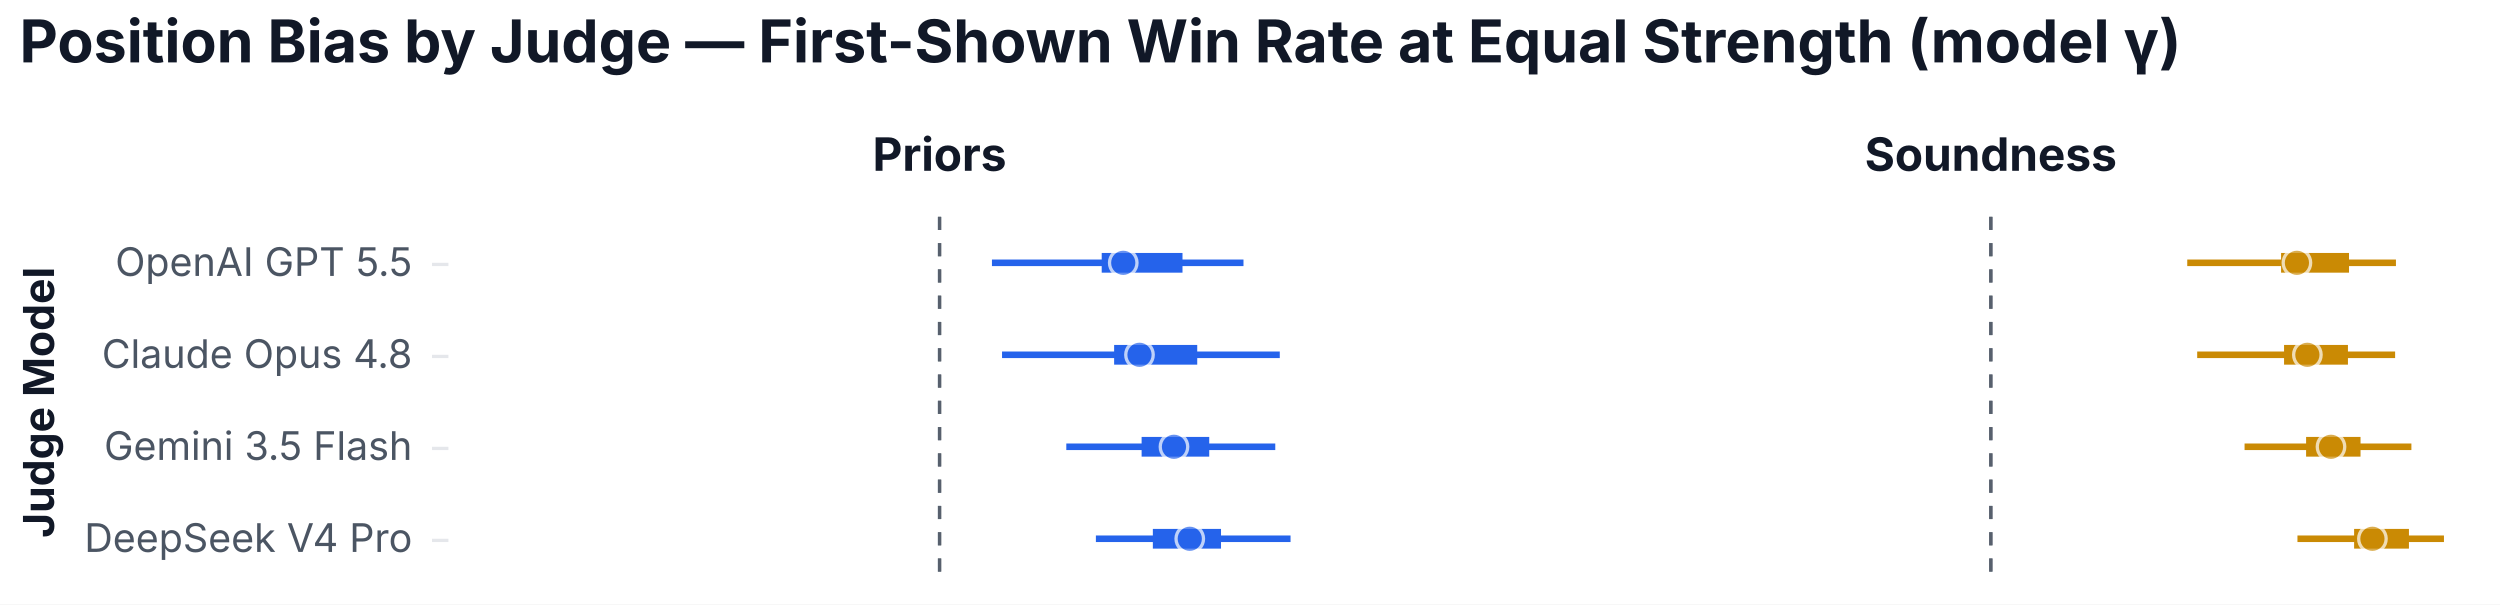
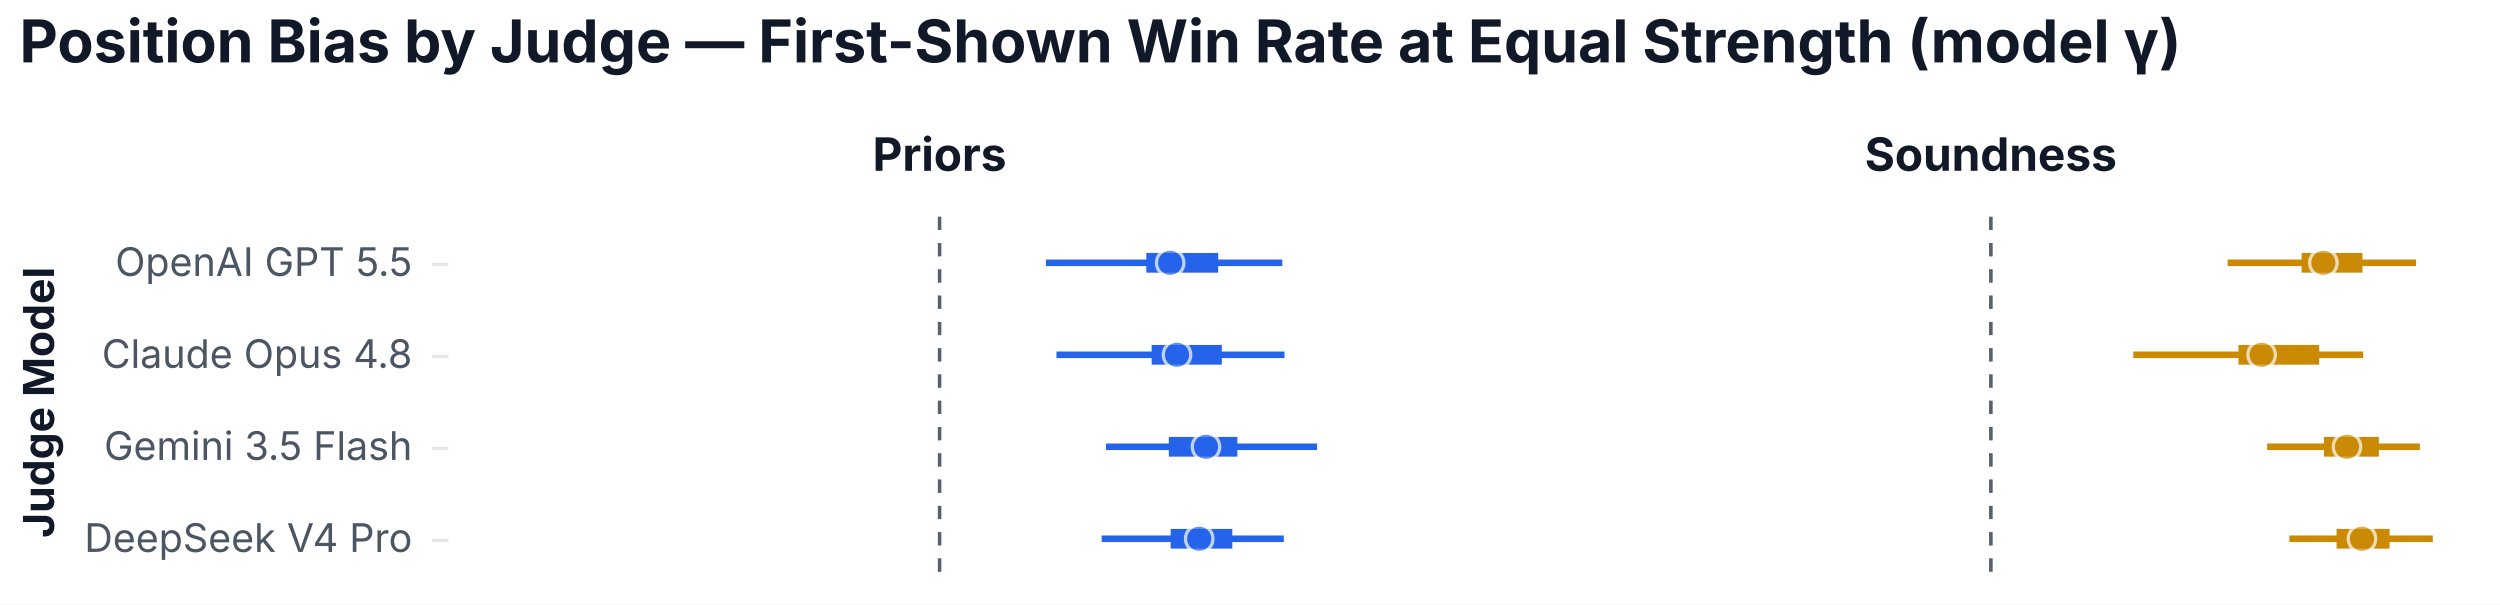
<svg xmlns="http://www.w3.org/2000/svg" version="1.1" class="marks" width="761" height="184" viewBox="0 0 761 184">
  <rect width="761" height="184" fill="white" />
  <g fill="none" stroke-miterlimit="10" transform="translate(136,66)">
    <g class="mark-group role-frame root" role="graphics-object" aria-roledescription="group mark container">
      <g transform="translate(0,0)">
        <path class="background" aria-hidden="true" d="M0,0h0v0h0Z" />
        <g>
          <g class="mark-group role-row-header row_header" role="graphics-object" aria-roledescription="group mark container">
            <g transform="translate(0,0)">
              <path class="background" aria-hidden="true" d="M0,0h0v112h0Z" />
              <g>
                <g class="mark-group role-axis" role="graphics-symbol" aria-roledescription="axis" aria-label="Y-axis titled 'Judge Model' for a discrete scale with 4 values: OpenAI GPT 5.5, Claude Opus 4.8, Gemini 3.5 Flash, DeepSeek V4 Pro">
                  <g transform="translate(0.5,0.5)">
                    <path class="background" aria-hidden="true" d="M0,0h0v0h0Z" pointer-events="none" />
                    <g>
                      <g class="mark-rule role-axis-tick" pointer-events="none">
                        <line transform="translate(0,14)" x2="-5" y2="0" stroke="#e5e7eb" stroke-width="1" opacity="1" />
                        <line transform="translate(0,42)" x2="-5" y2="0" stroke="#e5e7eb" stroke-width="1" opacity="1" />
                        <line transform="translate(0,70)" x2="-5" y2="0" stroke="#e5e7eb" stroke-width="1" opacity="1" />
                        <line transform="translate(0,98)" x2="-5" y2="0" stroke="#e5e7eb" stroke-width="1" opacity="1" />
                      </g>
                      <g class="mark-text role-axis-label" pointer-events="none">
                        <text text-anchor="end" transform="translate(-11,17.5)" font-family="Inter, system-ui, sans-serif" font-size="12px" fill="#4b5563" opacity="1">OpenAI GPT 5.5</text>
                        <text text-anchor="end" transform="translate(-11,45.5)" font-family="Inter, system-ui, sans-serif" font-size="12px" fill="#4b5563" opacity="1">Claude Opus 4.8</text>
                        <text text-anchor="end" transform="translate(-11,73.5)" font-family="Inter, system-ui, sans-serif" font-size="12px" fill="#4b5563" opacity="1">Gemini 3.5 Flash</text>
                        <text text-anchor="end" transform="translate(-11,101.5)" font-family="Inter, system-ui, sans-serif" font-size="12px" fill="#4b5563" opacity="1">DeepSeek V4 Pro</text>
                      </g>
                      <g class="mark-text role-axis-title" pointer-events="none">
                        <text text-anchor="middle" transform="translate(-117.0586,56) rotate(-90) translate(0,-3)" font-family="Inter, system-ui, sans-serif" font-size="13px" font-weight="bold" fill="#111827" opacity="1">Judge Model</text>
                      </g>
                    </g>
                    <path class="foreground" aria-hidden="true" d="" pointer-events="none" display="none" />
                  </g>
                </g>
              </g>
              <path class="foreground" aria-hidden="true" d="" display="none" />
            </g>
          </g>
          <g class="mark-group role-column-header column_header" role="graphics-object" aria-roledescription="group mark container">
            <g transform="translate(0,-1)">
              <path class="background" aria-hidden="true" d="M0,0h300v0h-300Z" />
              <g>
                <g class="mark-group role-title">
                  <g transform="translate(150,-24)">
                    <path class="background" aria-hidden="true" d="M0,0h0v0h0Z" pointer-events="none" />
                    <g>
                      <g class="mark-text role-title-text" role="graphics-symbol" aria-roledescription="title" aria-label="Title text 'Priors'" pointer-events="none">
                        <text text-anchor="middle" transform="translate(0,11)" font-family="Inter, system-ui, sans-serif" font-size="14px" font-weight="bold" fill="#111827" opacity="1">Priors</text>
                      </g>
                    </g>
                    <path class="foreground" aria-hidden="true" d="" pointer-events="none" display="none" />
                  </g>
                </g>
              </g>
              <path class="foreground" aria-hidden="true" d="" display="none" />
            </g>
            <g transform="translate(320,-1)">
              <path class="background" aria-hidden="true" d="M0,0h300v0h-300Z" />
              <g>
                <g class="mark-group role-title">
                  <g transform="translate(150,-24)">
                    <path class="background" aria-hidden="true" d="M0,0h0v0h0Z" pointer-events="none" />
                    <g>
                      <g class="mark-text role-title-text" role="graphics-symbol" aria-roledescription="title" aria-label="Title text 'Soundness'" pointer-events="none">
                        <text text-anchor="middle" transform="translate(0,11)" font-family="Inter, system-ui, sans-serif" font-size="14px" font-weight="bold" fill="#111827" opacity="1">Soundness</text>
                      </g>
                    </g>
                    <path class="foreground" aria-hidden="true" d="" pointer-events="none" display="none" />
                  </g>
                </g>
              </g>
              <path class="foreground" aria-hidden="true" d="" display="none" />
            </g>
          </g>
          <g class="mark-group role-scope cell" role="graphics-object" aria-roledescription="group mark container">
            <g transform="translate(0,0)">
              <path class="background" aria-hidden="true" d="M0,0h300v112h-300Z" />
              <g>
                <g class="mark-rule role-mark child_layer_0_marks" role="graphics-symbol" aria-roledescription="rule mark container">
                  <line transform="translate(150,0)" x2="0" y2="112" stroke="#4b5563" stroke-width="1" stroke-dasharray="4,4" opacity="0.5" />
                  <line transform="translate(150,0)" x2="0" y2="112" stroke="#4b5563" stroke-width="1" stroke-dasharray="4,4" opacity="0.5" />
                  <line transform="translate(150,0)" x2="0" y2="112" stroke="#4b5563" stroke-width="1" stroke-dasharray="4,4" opacity="0.5" />
                  <line transform="translate(150,0)" x2="0" y2="112" stroke="#4b5563" stroke-width="1" stroke-dasharray="4,4" opacity="0.5" />
                </g>
                <g class="mark-rule role-mark child_layer_1_marks" role="graphics-object" aria-roledescription="rule mark container">
-                   <line aria-label="First-Shown Win Rate at Equal Strength: 56.3402454989; Judge Model: Claude Opus 4.8; hi95: 84.5213442102; criterion_label: Priors" role="graphics-symbol" aria-roledescription="rule mark" transform="translate(169.0207,42)" x2="84.543" y2="0" stroke="#2563eb" stroke-width="2" />
-                   <line aria-label="First-Shown Win Rate at Equal Strength: 65.8626346075; Judge Model: DeepSeek V4 Pro; hi95: 85.6139252735; criterion_label: Priors" role="graphics-symbol" aria-roledescription="rule mark" transform="translate(197.5879,98)" x2="59.254" y2="0" stroke="#2563eb" stroke-width="2" />
-                   <line aria-label="First-Shown Win Rate at Equal Strength: 62.8612448785; Judge Model: Gemini 3.5 Flash; hi95: 84.0645208773; criterion_label: Priors" role="graphics-symbol" aria-roledescription="rule mark" transform="translate(188.5837,70)" x2="63.61" y2="0" stroke="#2563eb" stroke-width="2" />
-                   <line aria-label="First-Shown Win Rate at Equal Strength: 55.3157093418; Judge Model: OpenAI GPT 5.5; hi95: 80.8385757231; criterion_label: Priors" role="graphics-symbol" aria-roledescription="rule mark" transform="translate(165.9471,14)" x2="76.569" y2="0" stroke="#2563eb" stroke-width="2" />
+                   <line aria-label="First-Shown Win Rate at Equal Strength: 61.8634891775; Judge Model: Claude Opus 4.8; hi95: 85.0028737024; criterion_label: Priors" role="graphics-symbol" aria-roledescription="rule mark" transform="translate(185.5905,42)" x2="69.418" y2="0" stroke="#2563eb" stroke-width="2" />
+                   <line aria-label="First-Shown Win Rate at Equal Strength: 66.4511680293; Judge Model: DeepSeek V4 Pro; hi95: 84.926968863; criterion_label: Priors" role="graphics-symbol" aria-roledescription="rule mark" transform="translate(199.3535,98)" x2="55.427" y2="0" stroke="#2563eb" stroke-width="2" />
+                   <line aria-label="First-Shown Win Rate at Equal Strength: 66.8926783658; Judge Model: Gemini 3.5 Flash; hi95: 88.3065909182; criterion_label: Priors" role="graphics-symbol" aria-roledescription="rule mark" transform="translate(200.678,70)" x2="64.242" y2="0" stroke="#2563eb" stroke-width="2" />
+                   <line aria-label="First-Shown Win Rate at Equal Strength: 60.7924259955; Judge Model: OpenAI GPT 5.5; hi95: 84.7782841848; criterion_label: Priors" role="graphics-symbol" aria-roledescription="rule mark" transform="translate(182.3773,14)" x2="71.958" y2="0" stroke="#2563eb" stroke-width="2" />
                </g>
                <g class="mark-rule role-mark child_layer_2_marks" role="graphics-object" aria-roledescription="rule mark container">
-                   <line aria-label="lo50: 67.7137524998; Judge Model: Claude Opus 4.8; hi50: 76.145750177; criterion_label: Priors" role="graphics-symbol" aria-roledescription="rule mark" transform="translate(203.1413,42)" x2="25.296" y2="0" stroke="#2563eb" stroke-width="6" />
-                   <line aria-label="lo50: 71.6418905605; Judge Model: DeepSeek V4 Pro; hi50: 78.5592619652; criterion_label: Priors" role="graphics-symbol" aria-roledescription="rule mark" transform="translate(214.9257,98)" x2="20.752" y2="0" stroke="#2563eb" stroke-width="6" />
-                   <line aria-label="lo50: 70.5026547986; Judge Model: Gemini 3.5 Flash; hi50: 77.3636782875; criterion_label: Priors" role="graphics-symbol" aria-roledescription="rule mark" transform="translate(211.508,70)" x2="20.583" y2="0" stroke="#2563eb" stroke-width="6" />
-                   <line aria-label="lo50: 66.4536529101; Judge Model: OpenAI GPT 5.5; hi50: 74.6505381602; criterion_label: Priors" role="graphics-symbol" aria-roledescription="rule mark" transform="translate(199.361,14)" x2="24.591" y2="0" stroke="#2563eb" stroke-width="6" />
+                   <line aria-label="lo50: 71.5203863749; Judge Model: Claude Opus 4.8; hi50: 78.6398008069; criterion_label: Priors" role="graphics-symbol" aria-roledescription="rule mark" transform="translate(214.5612,42)" x2="21.358" y2="0" stroke="#2563eb" stroke-width="6" />
+                   <line aria-label="lo50: 73.4505256796; Judge Model: DeepSeek V4 Pro; hi50: 79.705223126; criterion_label: Priors" role="graphics-symbol" aria-roledescription="rule mark" transform="translate(220.3516,98)" x2="18.764" y2="0" stroke="#2563eb" stroke-width="6" />
+                   <line aria-label="lo50: 73.2644004136; Judge Model: Gemini 3.5 Flash; hi50: 80.2189542867; criterion_label: Priors" role="graphics-symbol" aria-roledescription="rule mark" transform="translate(219.7932,70)" x2="20.864" y2="0" stroke="#2563eb" stroke-width="6" />
+                   <line aria-label="lo50: 70.9774428179; Judge Model: OpenAI GPT 5.5; hi50: 78.2719348744; criterion_label: Priors" role="graphics-symbol" aria-roledescription="rule mark" transform="translate(212.9323,14)" x2="21.883" y2="0" stroke="#2563eb" stroke-width="6" />
                </g>
                <g class="mark-symbol role-mark child_layer_3_marks" role="graphics-object" aria-roledescription="symbol mark container">
-                   <path aria-label="bias_pct: 70.2867391385; Judge Model: Claude Opus 4.8; criterion_label: Priors" role="graphics-symbol" aria-roledescription="point" transform="translate(210.8602,42)" d="M4.183,0A4.183,4.183,0,1,1,-4.183,0A4.183,4.183,0,1,1,4.183,0" fill="#2563eb" stroke="white" stroke-width="1" opacity="0.7" />
-                   <path aria-label="bias_pct: 75.3884265849; Judge Model: DeepSeek V4 Pro; criterion_label: Priors" role="graphics-symbol" aria-roledescription="point" transform="translate(226.1653,98)" d="M4.183,0A4.183,4.183,0,1,1,-4.183,0A4.183,4.183,0,1,1,4.183,0" fill="#2563eb" stroke="white" stroke-width="1" opacity="0.7" />
-                   <path aria-label="bias_pct: 73.786513859; Judge Model: Gemini 3.5 Flash; criterion_label: Priors" role="graphics-symbol" aria-roledescription="point" transform="translate(221.3595,70)" d="M4.183,0A4.183,4.183,0,1,1,-4.183,0A4.183,4.183,0,1,1,4.183,0" fill="#2563eb" stroke="white" stroke-width="1" opacity="0.7" />
-                   <path aria-label="bias_pct: 68.6389031034; Judge Model: OpenAI GPT 5.5; criterion_label: Priors" role="graphics-symbol" aria-roledescription="point" transform="translate(205.9167,14)" d="M4.183,0A4.183,4.183,0,1,1,-4.183,0A4.183,4.183,0,1,1,4.183,0" fill="#2563eb" stroke="white" stroke-width="1" opacity="0.7" />
+                   <path aria-label="bias_pct: 74.0938858503; Judge Model: Claude Opus 4.8; criterion_label: Priors" role="graphics-symbol" aria-roledescription="point" transform="translate(222.2817,42)" d="M4.183,0A4.183,4.183,0,1,1,-4.183,0A4.183,4.183,0,1,1,4.183,0" fill="#2563eb" stroke="white" stroke-width="1" opacity="0.7" />
+                   <path aria-label="bias_pct: 76.3457835074; Judge Model: DeepSeek V4 Pro; criterion_label: Priors" role="graphics-symbol" aria-roledescription="point" transform="translate(229.0374,98)" d="M4.183,0A4.183,4.183,0,1,1,-4.183,0A4.183,4.183,0,1,1,4.183,0" fill="#2563eb" stroke="white" stroke-width="1" opacity="0.7" />
+                   <path aria-label="bias_pct: 77.0325403464; Judge Model: Gemini 3.5 Flash; criterion_label: Priors" role="graphics-symbol" aria-roledescription="point" transform="translate(231.0976,70)" d="M4.183,0A4.183,4.183,0,1,1,-4.183,0A4.183,4.183,0,1,1,4.183,0" fill="#2563eb" stroke="white" stroke-width="1" opacity="0.7" />
+                   <path aria-label="bias_pct: 73.4013687406; Judge Model: OpenAI GPT 5.5; criterion_label: Priors" role="graphics-symbol" aria-roledescription="point" transform="translate(220.2041,14)" d="M4.183,0A4.183,4.183,0,1,1,-4.183,0A4.183,4.183,0,1,1,4.183,0" fill="#2563eb" stroke="white" stroke-width="1" opacity="0.7" />
                </g>
              </g>
              <path class="foreground" aria-hidden="true" d="" display="none" />
            </g>
            <g transform="translate(320,0)">
              <path class="background" aria-hidden="true" d="M0,0h300v112h-300Z" />
              <g>
                <g class="mark-rule role-mark child_layer_0_marks" role="graphics-symbol" aria-roledescription="rule mark container">
                  <line transform="translate(150,0)" x2="0" y2="112" stroke="#4b5563" stroke-width="1" stroke-dasharray="4,4" opacity="0.5" />
                  <line transform="translate(150,0)" x2="0" y2="112" stroke="#4b5563" stroke-width="1" stroke-dasharray="4,4" opacity="0.5" />
                  <line transform="translate(150,0)" x2="0" y2="112" stroke="#4b5563" stroke-width="1" stroke-dasharray="4,4" opacity="0.5" />
                  <line transform="translate(150,0)" x2="0" y2="112" stroke="#4b5563" stroke-width="1" stroke-dasharray="4,4" opacity="0.5" />
                </g>
                <g class="mark-rule role-mark child_layer_1_marks" role="graphics-object" aria-roledescription="rule mark container">
-                   <line aria-label="First-Shown Win Rate at Equal Strength: 70.9418046364; Judge Model: Claude Opus 4.8; hi95: 91.0249458319; criterion_label: Soundness" role="graphics-symbol" aria-roledescription="rule mark" transform="translate(212.8254,42)" x2="60.249" y2="0" stroke="#ca8a04" stroke-width="2" />
-                   <line aria-label="First-Shown Win Rate at Equal Strength: 81.1152146741; Judge Model: DeepSeek V4 Pro; hi95: 95.9799709671; criterion_label: Soundness" role="graphics-symbol" aria-roledescription="rule mark" transform="translate(243.3456,98)" x2="44.594" y2="0" stroke="#ca8a04" stroke-width="2" />
-                   <line aria-label="First-Shown Win Rate at Equal Strength: 75.7487795042; Judge Model: Gemini 3.5 Flash; hi95: 92.6764900911; criterion_label: Soundness" role="graphics-symbol" aria-roledescription="rule mark" transform="translate(227.2463,70)" x2="50.783" y2="0" stroke="#ca8a04" stroke-width="2" />
-                   <line aria-label="First-Shown Win Rate at Equal Strength: 69.9328858815; Judge Model: OpenAI GPT 5.5; hi95: 91.1082716871; criterion_label: Soundness" role="graphics-symbol" aria-roledescription="rule mark" transform="translate(209.7987,14)" x2="63.526" y2="0" stroke="#ca8a04" stroke-width="2" />
+                   <line aria-label="First-Shown Win Rate at Equal Strength: 64.4572254984; Judge Model: Claude Opus 4.8; hi95: 87.7909122833; criterion_label: Soundness" role="graphics-symbol" aria-roledescription="rule mark" transform="translate(193.3717,42)" x2="70.001" y2="0" stroke="#ca8a04" stroke-width="2" />
+                   <line aria-label="First-Shown Win Rate at Equal Strength: 80.2933438302; Judge Model: DeepSeek V4 Pro; hi95: 94.8460156281; criterion_label: Soundness" role="graphics-symbol" aria-roledescription="rule mark" transform="translate(240.88,98)" x2="43.658" y2="0" stroke="#ca8a04" stroke-width="2" />
+                   <line aria-label="First-Shown Win Rate at Equal Strength: 78.044278525; Judge Model: Gemini 3.5 Flash; hi95: 93.5328571946; criterion_label: Soundness" role="graphics-symbol" aria-roledescription="rule mark" transform="translate(234.1328,70)" x2="46.466" y2="0" stroke="#ca8a04" stroke-width="2" />
+                   <line aria-label="First-Shown Win Rate at Equal Strength: 74.0313783449; Judge Model: OpenAI GPT 5.5; hi95: 93.1524706056; criterion_label: Soundness" role="graphics-symbol" aria-roledescription="rule mark" transform="translate(222.0941,14)" x2="57.363" y2="0" stroke="#ca8a04" stroke-width="2" />
                </g>
                <g class="mark-rule role-mark child_layer_2_marks" role="graphics-object" aria-roledescription="rule mark container">
-                   <line aria-label="lo50: 79.7553501097; Judge Model: Claude Opus 4.8; hi50: 86.237631682; criterion_label: Soundness" role="graphics-symbol" aria-roledescription="rule mark" transform="translate(239.2661,42)" x2="19.447" y2="0" stroke="#ca8a04" stroke-width="6" />
-                   <line aria-label="lo50: 86.8635018649; Judge Model: DeepSeek V4 Pro; hi50: 92.4272842365; criterion_label: Soundness" role="graphics-symbol" aria-roledescription="rule mark" transform="translate(260.5905,98)" x2="16.691" y2="0" stroke="#ca8a04" stroke-width="6" />
-                   <line aria-label="lo50: 81.991532749; Judge Model: Gemini 3.5 Flash; hi50: 87.5149730938; criterion_label: Soundness" role="graphics-symbol" aria-roledescription="rule mark" transform="translate(245.9746,70)" x2="16.57" y2="0" stroke="#ca8a04" stroke-width="6" />
-                   <line aria-label="lo50: 79.4532551543; Judge Model: OpenAI GPT 5.5; hi50: 86.3471316613; criterion_label: Soundness" role="graphics-symbol" aria-roledescription="rule mark" transform="translate(238.3598,14)" x2="20.682" y2="0" stroke="#ca8a04" stroke-width="6" />
+                   <line aria-label="lo50: 75.1332165924; Judge Model: Claude Opus 4.8; hi50: 83.3211850429; criterion_label: Soundness" role="graphics-symbol" aria-roledescription="rule mark" transform="translate(225.3996,42)" x2="24.564" y2="0" stroke="#ca8a04" stroke-width="6" />
+                   <line aria-label="lo50: 85.0831641863; Judge Model: DeepSeek V4 Pro; hi50: 90.4675468592; criterion_label: Soundness" role="graphics-symbol" aria-roledescription="rule mark" transform="translate(255.2495,98)" x2="16.153" y2="0" stroke="#ca8a04" stroke-width="6" />
+                   <line aria-label="lo50: 83.7936914047; Judge Model: Gemini 3.5 Flash; hi50: 89.3744487671; criterion_label: Soundness" role="graphics-symbol" aria-roledescription="rule mark" transform="translate(251.3811,70)" x2="16.742" y2="0" stroke="#ca8a04" stroke-width="6" />
+                   <line aria-label="lo50: 81.5371670778; Judge Model: OpenAI GPT 5.5; hi50: 87.7141356429; criterion_label: Soundness" role="graphics-symbol" aria-roledescription="rule mark" transform="translate(244.6115,14)" x2="18.531" y2="0" stroke="#ca8a04" stroke-width="6" />
                </g>
                <g class="mark-symbol role-mark child_layer_3_marks" role="graphics-object" aria-roledescription="symbol mark container">
-                   <path aria-label="bias_pct: 82.121085671; Judge Model: Claude Opus 4.8; criterion_label: Soundness" role="graphics-symbol" aria-roledescription="point" transform="translate(246.3633,42)" d="M4.183,0A4.183,4.183,0,1,1,-4.183,0A4.183,4.183,0,1,1,4.183,0" fill="#ca8a04" stroke="white" stroke-width="1" opacity="0.7" />
-                   <path aria-label="bias_pct: 88.7214254187; Judge Model: DeepSeek V4 Pro; criterion_label: Soundness" role="graphics-symbol" aria-roledescription="point" transform="translate(266.1643,98)" d="M4.183,0A4.183,4.183,0,1,1,-4.183,0A4.183,4.183,0,1,1,4.183,0" fill="#ca8a04" stroke="white" stroke-width="1" opacity="0.7" />
-                   <path aria-label="bias_pct: 84.5187766852; Judge Model: Gemini 3.5 Flash; criterion_label: Soundness" role="graphics-symbol" aria-roledescription="point" transform="translate(253.5563,70)" d="M4.183,0A4.183,4.183,0,1,1,-4.183,0A4.183,4.183,0,1,1,4.183,0" fill="#ca8a04" stroke="white" stroke-width="1" opacity="0.7" />
-                   <path aria-label="bias_pct: 81.0604634275; Judge Model: OpenAI GPT 5.5; criterion_label: Soundness" role="graphics-symbol" aria-roledescription="point" transform="translate(243.1814,14)" d="M4.183,0A4.183,4.183,0,1,1,-4.183,0A4.183,4.183,0,1,1,4.183,0" fill="#ca8a04" stroke="white" stroke-width="1" opacity="0.7" />
+                   <path aria-label="bias_pct: 77.4789511506; Judge Model: Claude Opus 4.8; criterion_label: Soundness" role="graphics-symbol" aria-roledescription="point" transform="translate(232.4369,42)" d="M4.183,0A4.183,4.183,0,1,1,-4.183,0A4.183,4.183,0,1,1,4.183,0" fill="#ca8a04" stroke="white" stroke-width="1" opacity="0.7" />
+                   <path aria-label="bias_pct: 87.6609186737; Judge Model: DeepSeek V4 Pro; criterion_label: Soundness" role="graphics-symbol" aria-roledescription="point" transform="translate(262.9828,98)" d="M4.183,0A4.183,4.183,0,1,1,-4.183,0A4.183,4.183,0,1,1,4.183,0" fill="#ca8a04" stroke="white" stroke-width="1" opacity="0.7" />
+                   <path aria-label="bias_pct: 86.1410944151; Judge Model: Gemini 3.5 Flash; criterion_label: Soundness" role="graphics-symbol" aria-roledescription="point" transform="translate(258.4233,70)" d="M4.183,0A4.183,4.183,0,1,1,-4.183,0A4.183,4.183,0,1,1,4.183,0" fill="#ca8a04" stroke="white" stroke-width="1" opacity="0.7" />
+                   <path aria-label="bias_pct: 83.7477212496; Judge Model: OpenAI GPT 5.5; criterion_label: Soundness" role="graphics-symbol" aria-roledescription="point" transform="translate(251.2432,14)" d="M4.183,0A4.183,4.183,0,1,1,-4.183,0A4.183,4.183,0,1,1,4.183,0" fill="#ca8a04" stroke="white" stroke-width="1" opacity="0.7" />
                </g>
              </g>
              <path class="foreground" aria-hidden="true" d="" display="none" />
            </g>
          </g>
          <g class="mark-group role-title">
            <g transform="translate(-130.0586,-61)">
              <path class="background" aria-hidden="true" d="M0,0h0v0h0Z" pointer-events="none" />
              <g>
                <g class="mark-text role-title-text" role="graphics-symbol" aria-roledescription="title" aria-label="Title text 'Position Bias by Judge — First-Shown Win Rate at Equal Strength (model γ)'" pointer-events="none">
                  <text text-anchor="start" transform="translate(0,14)" font-family="Inter, system-ui, sans-serif" font-size="18px" font-weight="bold" fill="#111827" opacity="1">Position Bias by Judge — First-Shown Win Rate at Equal Strength (model γ)</text>
                </g>
              </g>
              <path class="foreground" aria-hidden="true" d="" pointer-events="none" display="none" />
            </g>
          </g>
        </g>
        <path class="foreground" aria-hidden="true" d="" display="none" />
      </g>
    </g>
  </g>
</svg>
